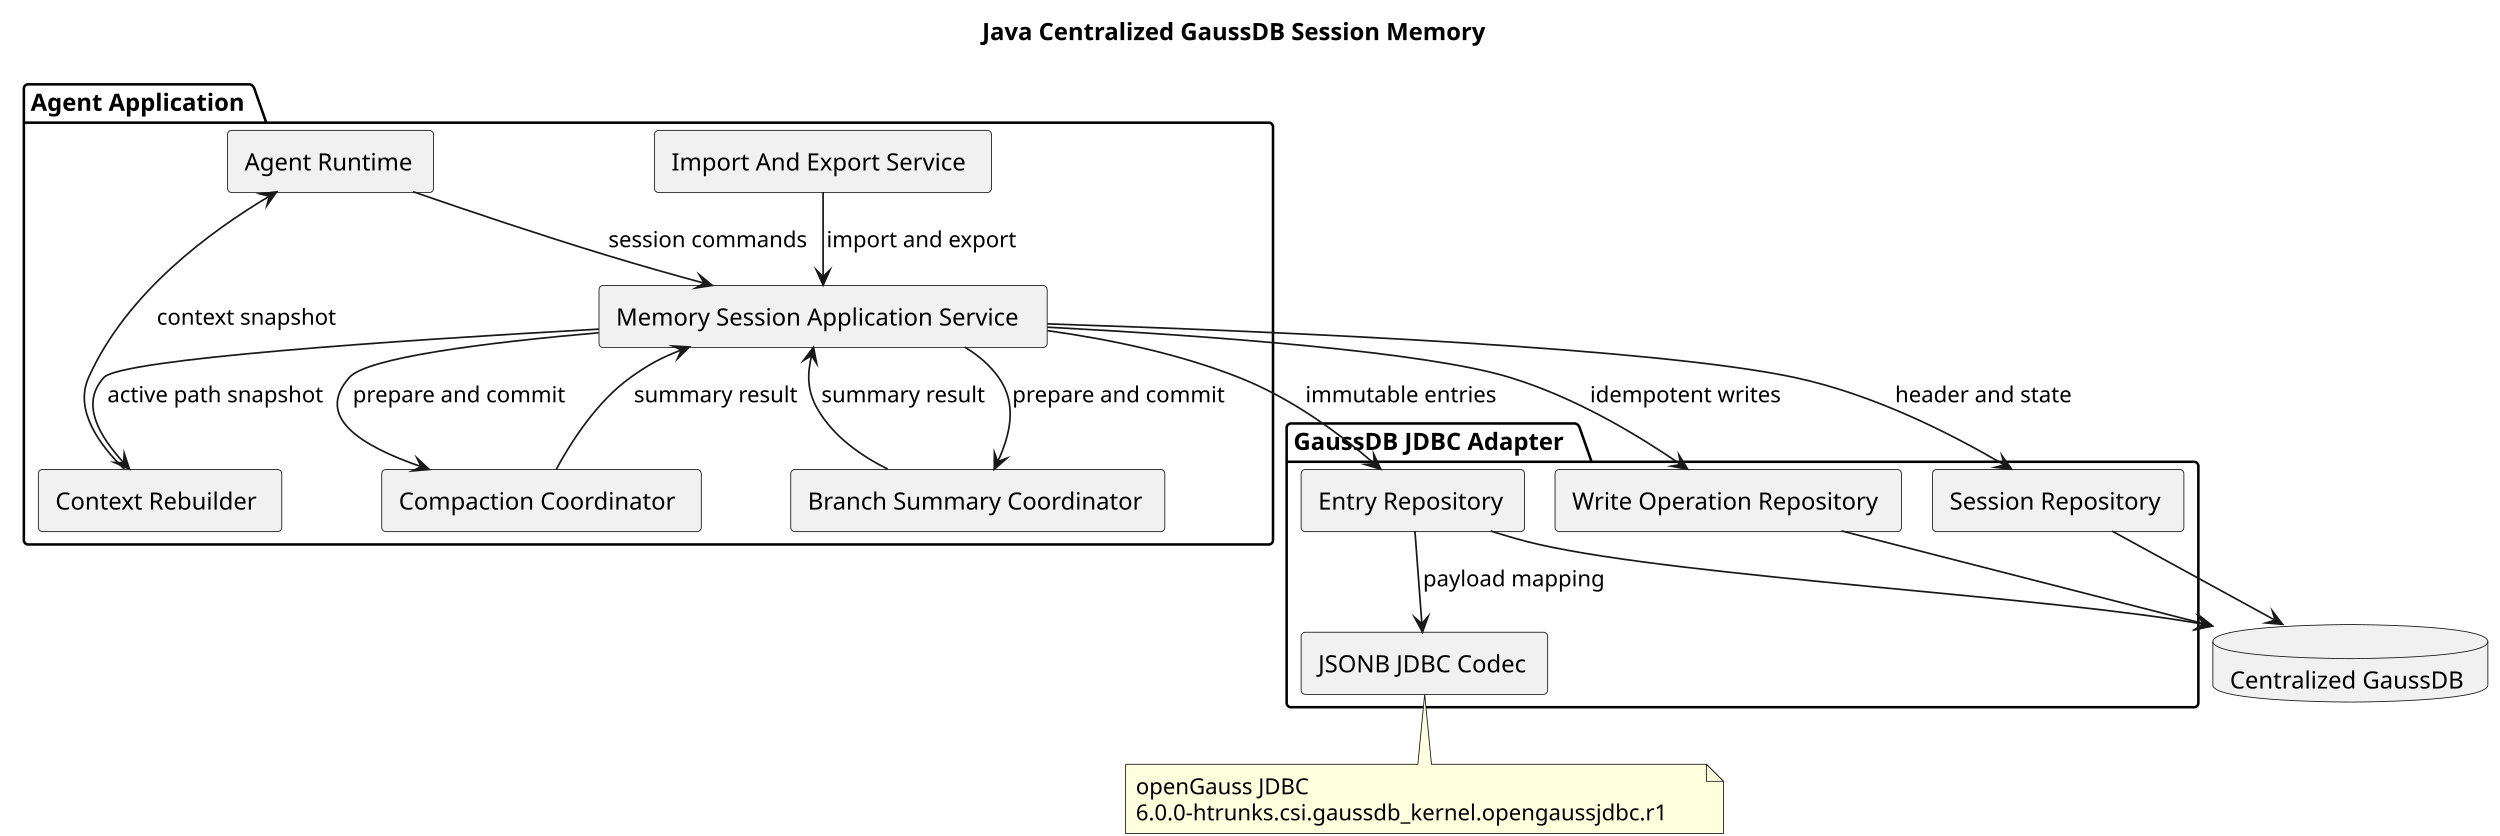
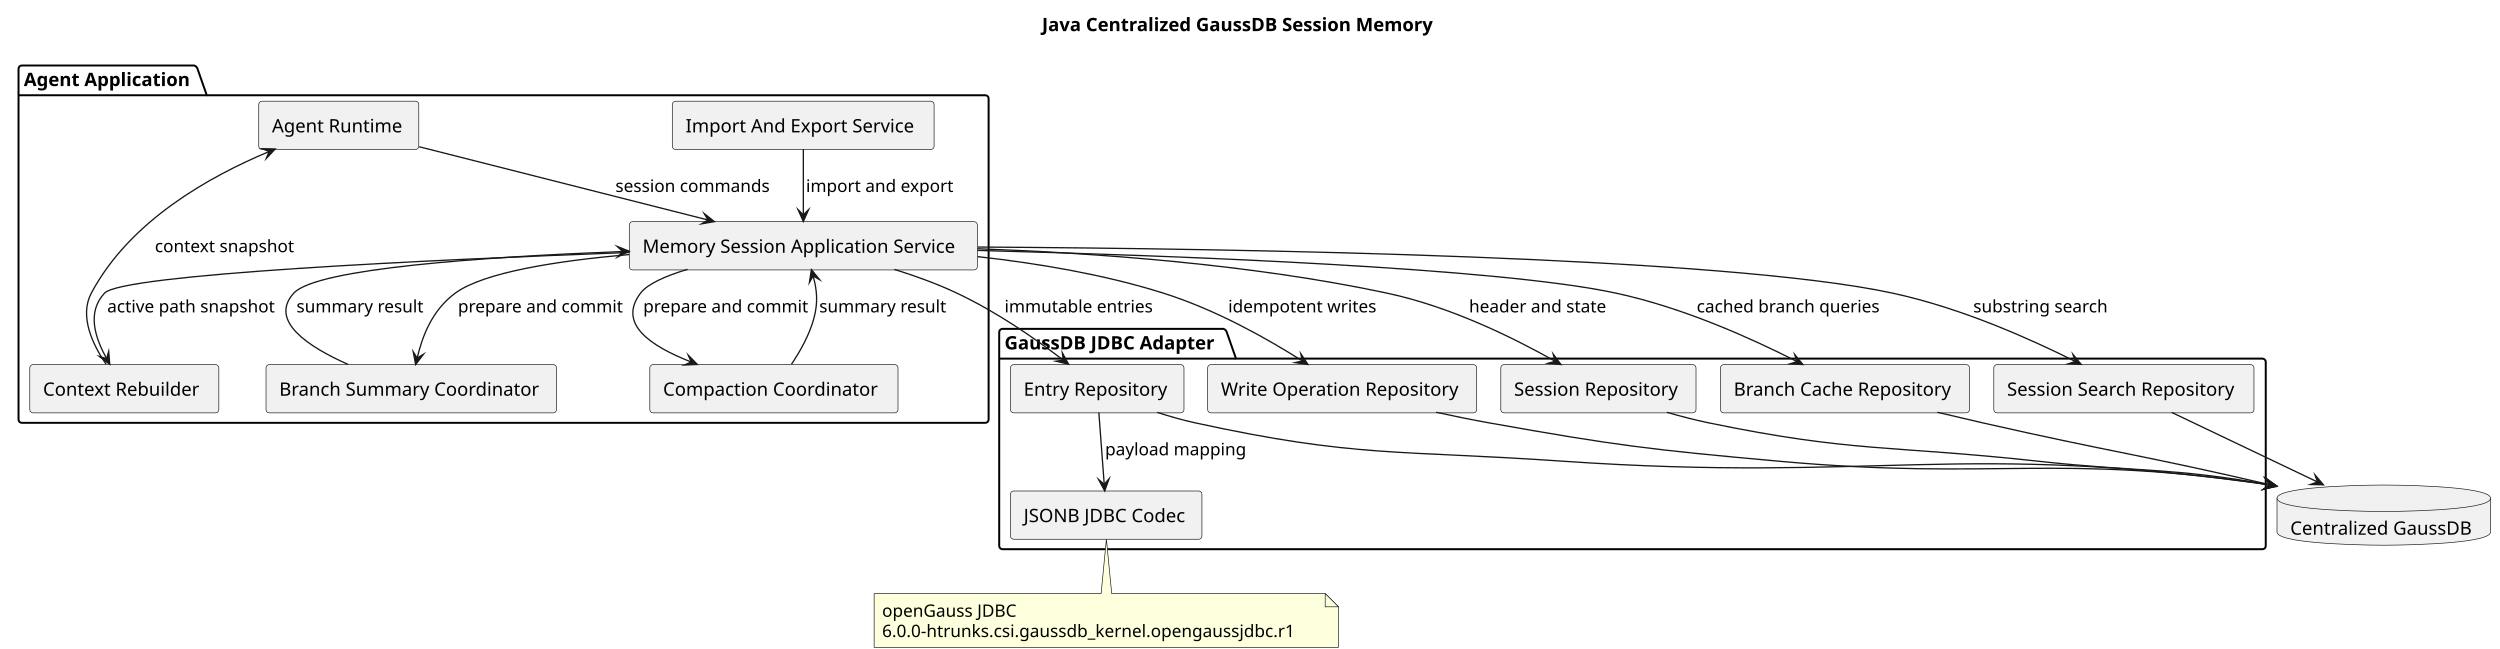
- <svg xmlns="http://www.w3.org/2000/svg" contentStyleType="text/css" data-diagram-type="DESCRIPTION" height="490px" preserveAspectRatio="none" style="width:1467px;height:490px;background:#FFFFFF;" version="1.1" viewBox="0 0 1467 490" width="1467px" zoomAndPan="magnify">
+ <svg xmlns="http://www.w3.org/2000/svg" contentStyleType="text/css" data-diagram-type="DESCRIPTION" height="490px" preserveAspectRatio="none" style="width:1889px;height:490px;background:#FFFFFF;" version="1.1" viewBox="0 0 1889 490" width="1889px" zoomAndPan="magnify">
  <defs />
  <g>
    <g class="title" data-source-line="2">
-       <text fill="#000000" font-family="sans-serif" font-size="14" font-weight="700" lengthAdjust="spacing" textLength="307.87" x="576.315" y="23.535">Java Centralized GaussDB Session Memory</text>
+       <text fill="#000000" font-family="sans-serif" font-size="14" font-weight="700" lengthAdjust="spacing" textLength="307.87" x="787.315" y="23.535">Java Centralized GaussDB Session Memory</text>
    </g>
-     <g class="cluster" data-qualified-name="Agent Application" data-source-line="15" id="ent0001">
+     <g class="cluster" data-qualified-name="Agent Application" data-source-line="19" id="ent0001">
      <path d="M16.5,49.488 L146.74,49.488 A3.75,3.75 0 0 1 149.24,51.988 L156.24,71.977 L744.5,71.977 A2.5,2.5 0 0 1 747,74.477 L747,316.988 A2.5,2.5 0 0 1 744.5,319.488 L16.5,319.488 A2.5,2.5 0 0 1 14,316.988 L14,51.988 A2.5,2.5 0 0 1 16.5,49.488" fill="none" style="stroke:#000000;stroke-width:1.5;" />
      <line style="stroke:#000000;stroke-width:1.5;" x1="14" x2="156.24" y1="71.977" y2="71.977" />
      <text fill="#000000" font-family="sans-serif" font-size="14" font-weight="700" lengthAdjust="spacing" textLength="129.24" x="18" y="65.023">Agent Application</text>
    </g>
-     <g class="cluster" data-qualified-name="GaussDB JDBC Adapter" data-source-line="24" id="ent0008">
-       <path d="M757.5,248.488 L924.429,248.488 A3.75,3.75 0 0 1 926.929,250.988 L933.929,270.977 L1287.5,270.977 A2.5,2.5 0 0 1 1290,273.477 L1290,412.488 A2.5,2.5 0 0 1 1287.5,414.988 L757.5,414.988 A2.5,2.5 0 0 1 755,412.488 L755,250.988 A2.5,2.5 0 0 1 757.5,248.488" fill="none" style="stroke:#000000;stroke-width:1.5;" />
+     <g class="cluster" data-qualified-name="GaussDB JDBC Adapter" data-source-line="28" id="ent0008">
+       <path d="M757.5,248.488 L924.429,248.488 A3.75,3.75 0 0 1 926.929,250.988 L933.929,270.977 L1709.5,270.977 A2.5,2.5 0 0 1 1712,273.477 L1712,412.488 A2.5,2.5 0 0 1 1709.5,414.988 L757.5,414.988 A2.5,2.5 0 0 1 755,412.488 L755,250.988 A2.5,2.5 0 0 1 757.5,248.488" fill="none" style="stroke:#000000;stroke-width:1.5;" />
      <line style="stroke:#000000;stroke-width:1.5;" x1="755" x2="933.929" y1="270.977" y2="270.977" />
      <text fill="#000000" font-family="sans-serif" font-size="14" font-weight="700" lengthAdjust="spacing" textLength="165.929" x="759" y="264.023">GaussDB JDBC Adapter</text>
    </g>
-     <g class="entity" data-qualified-name="db" data-source-line="31" id="ent0013">
-       <path d="M1298.5,376.488 C1298.5,366.488 1379.19,366.488 1379.19,366.488 C1379.19,366.488 1459.881,366.488 1459.881,376.488 L1459.881,401.977 C1459.881,411.977 1379.19,411.977 1379.19,411.977 C1379.19,411.977 1298.5,411.977 1298.5,401.977 L1298.5,376.488" fill="#F1F1F1" style="stroke:#181818;stroke-width:0.5;" />
-       <path d="M1298.5,376.488 C1298.5,386.488 1379.19,386.488 1379.19,386.488 C1379.19,386.488 1459.881,386.488 1459.881,376.488" fill="none" style="stroke:#181818;stroke-width:0.5;" />
-       <text fill="#000000" font-family="sans-serif" font-size="14" lengthAdjust="spacing" textLength="141.381" x="1308.5" y="404.023">Centralized GaussDB</text>
+     <g class="entity" data-qualified-name="db" data-source-line="37" id="ent0015">
+       <path d="M1720.5,376.488 C1720.5,366.488 1801.19,366.488 1801.19,366.488 C1801.19,366.488 1881.881,366.488 1881.881,376.488 L1881.881,401.977 C1881.881,411.977 1801.19,411.977 1801.19,411.977 C1801.19,411.977 1720.5,411.977 1720.5,401.977 L1720.5,376.488" fill="#F1F1F1" style="stroke:#181818;stroke-width:0.5;" />
+       <path d="M1720.5,376.488 C1720.5,386.488 1801.19,386.488 1801.19,386.488 C1801.19,386.488 1881.881,386.488 1881.881,376.488" fill="none" style="stroke:#181818;stroke-width:0.5;" />
+       <text fill="#000000" font-family="sans-serif" font-size="14" lengthAdjust="spacing" textLength="141.381" x="1730.5" y="404.023">Centralized GaussDB</text>
    </g>
-     <g class="entity" data-qualified-name="GMN29" data-source-line="50" id="ent0030">
+     <g class="entity" data-qualified-name="GMN35" data-source-line="60" id="ent0036">
      <path d="M660.5,448.488 L660.5,489.109 A0,0 0 0 0 660.5,489.109 L1011.318,489.109 A0,0 0 0 0 1011.318,489.109 L1011.318,458.488 L1001.318,448.488 L840,448.488 L836,407.299 L832,448.488 L660.5,448.488 A0,0 0 0 0 660.5,448.488" fill="#FEFFDD" style="stroke:#181818;stroke-width:0.5;" />
      <path d="M1001.318,448.488 L1001.318,458.488 L1011.318,458.488 L1001.318,448.488" fill="#FEFFDD" style="stroke:#181818;stroke-width:0.5;" />
      <text fill="#000000" font-family="sans-serif" font-size="13" lengthAdjust="spacing" textLength="103.74" x="666.5" y="466.057">openGauss JDBC</text>
      <text fill="#000000" font-family="sans-serif" font-size="13" lengthAdjust="spacing" textLength="329.818" x="666.5" y="481.367">6.0.0-htrunks.csi.gaussdb_kernel.opengaussjdbc.r1</text>
    </g>
-     <g class="entity" data-qualified-name="Agent Application.runtime" data-source-line="16" id="ent0002">
-       <rect fill="#F1F1F1" height="36.488" rx="2.5" ry="2.5" style="stroke:#181818;stroke-width:0.5;" width="120.926" x="133.5" y="76.488" />
-       <text fill="#000000" font-family="sans-serif" font-size="14" lengthAdjust="spacing" textLength="100.926" x="143.5" y="100.023">Agent Runtime</text>
+     <g class="entity" data-qualified-name="Agent Application.runtime" data-source-line="20" id="ent0002">
+       <rect fill="#F1F1F1" height="36.488" rx="2.5" ry="2.5" style="stroke:#181818;stroke-width:0.5;" width="120.926" x="195.5" y="76.488" />
+       <text fill="#000000" font-family="sans-serif" font-size="14" lengthAdjust="spacing" textLength="100.926" x="205.5" y="100.023">Agent Runtime</text>
    </g>
-     <g class="entity" data-qualified-name="Agent Application.memory" data-source-line="17" id="ent0003">
-       <rect fill="#F1F1F1" height="36.488" rx="2.5" ry="2.5" style="stroke:#181818;stroke-width:0.5;" width="262.99" x="351.5" y="167.488" />
-       <text fill="#000000" font-family="sans-serif" font-size="14" lengthAdjust="spacing" textLength="242.99" x="361.5" y="191.023">Memory Session Application Service</text>
+     <g class="entity" data-qualified-name="Agent Application.memory" data-source-line="21" id="ent0003">
+       <rect fill="#F1F1F1" height="36.488" rx="2.5" ry="2.5" style="stroke:#181818;stroke-width:0.5;" width="262.99" x="475.5" y="167.488" />
+       <text fill="#000000" font-family="sans-serif" font-size="14" lengthAdjust="spacing" textLength="242.99" x="485.5" y="191.023">Memory Session Application Service</text>
    </g>
-     <g class="entity" data-qualified-name="Agent Application.context" data-source-line="18" id="ent0004">
+     <g class="entity" data-qualified-name="Agent Application.context" data-source-line="22" id="ent0004">
      <rect fill="#F1F1F1" height="36.488" rx="2.5" ry="2.5" style="stroke:#181818;stroke-width:0.5;" width="142.849" x="22.5" y="275.488" />
      <text fill="#000000" font-family="sans-serif" font-size="14" lengthAdjust="spacing" textLength="122.849" x="32.5" y="299.023">Context Rebuilder</text>
    </g>
-     <g class="entity" data-qualified-name="Agent Application.compact" data-source-line="19" id="ent0005">
-       <rect fill="#F1F1F1" height="36.488" rx="2.5" ry="2.5" style="stroke:#181818;stroke-width:0.5;" width="187.528" x="224" y="275.488" />
-       <text fill="#000000" font-family="sans-serif" font-size="14" lengthAdjust="spacing" textLength="167.528" x="234" y="299.023">Compaction Coordinator</text>
+     <g class="entity" data-qualified-name="Agent Application.compact" data-source-line="23" id="ent0005">
+       <rect fill="#F1F1F1" height="36.488" rx="2.5" ry="2.5" style="stroke:#181818;stroke-width:0.5;" width="187.528" x="491" y="275.488" />
+       <text fill="#000000" font-family="sans-serif" font-size="14" lengthAdjust="spacing" textLength="167.528" x="501" y="299.023">Compaction Coordinator</text>
    </g>
-     <g class="entity" data-qualified-name="Agent Application.branch" data-source-line="20" id="ent0006">
-       <rect fill="#F1F1F1" height="36.488" rx="2.5" ry="2.5" style="stroke:#181818;stroke-width:0.5;" width="219.52" x="464" y="275.488" />
-       <text fill="#000000" font-family="sans-serif" font-size="14" lengthAdjust="spacing" textLength="199.52" x="474" y="299.023">Branch Summary Coordinator</text>
+     <g class="entity" data-qualified-name="Agent Application.branch" data-source-line="24" id="ent0006">
+       <rect fill="#F1F1F1" height="36.488" rx="2.5" ry="2.5" style="stroke:#181818;stroke-width:0.5;" width="219.52" x="201" y="275.488" />
+       <text fill="#000000" font-family="sans-serif" font-size="14" lengthAdjust="spacing" textLength="199.52" x="211" y="299.023">Branch Summary Coordinator</text>
    </g>
-     <g class="entity" data-qualified-name="Agent Application.migration" data-source-line="21" id="ent0007">
-       <rect fill="#F1F1F1" height="36.488" rx="2.5" ry="2.5" style="stroke:#181818;stroke-width:0.5;" width="197.81" x="384" y="76.488" />
-       <text fill="#000000" font-family="sans-serif" font-size="14" lengthAdjust="spacing" textLength="177.81" x="394" y="100.023">Import And Export Service</text>
+     <g class="entity" data-qualified-name="Agent Application.migration" data-source-line="25" id="ent0007">
+       <rect fill="#F1F1F1" height="36.488" rx="2.5" ry="2.5" style="stroke:#181818;stroke-width:0.5;" width="197.81" x="508" y="76.488" />
+       <text fill="#000000" font-family="sans-serif" font-size="14" lengthAdjust="spacing" textLength="177.81" x="518" y="100.023">Import And Export Service</text>
    </g>
-     <g class="entity" data-qualified-name="GaussDB JDBC Adapter.sessionRepo" data-source-line="25" id="ent0009">
+     <g class="entity" data-qualified-name="GaussDB JDBC Adapter.sessionRepo" data-source-line="29" id="ent0009">
      <rect fill="#F1F1F1" height="36.488" rx="2.5" ry="2.5" style="stroke:#181818;stroke-width:0.5;" width="147.504" x="1134" y="275.488" />
      <text fill="#000000" font-family="sans-serif" font-size="14" lengthAdjust="spacing" textLength="127.504" x="1144" y="299.023">Session Repository</text>
    </g>
-     <g class="entity" data-qualified-name="GaussDB JDBC Adapter.entryRepo" data-source-line="26" id="ent0010">
+     <g class="entity" data-qualified-name="GaussDB JDBC Adapter.entryRepo" data-source-line="30" id="ent0010">
      <rect fill="#F1F1F1" height="36.488" rx="2.5" ry="2.5" style="stroke:#181818;stroke-width:0.5;" width="131.111" x="763.5" y="275.488" />
      <text fill="#000000" font-family="sans-serif" font-size="14" lengthAdjust="spacing" textLength="111.111" x="773.5" y="299.023">Entry Repository</text>
    </g>
-     <g class="entity" data-qualified-name="GaussDB JDBC Adapter.operationRepo" data-source-line="27" id="ent0011">
+     <g class="entity" data-qualified-name="GaussDB JDBC Adapter.branchRepo" data-source-line="31" id="ent0011">
+       <rect fill="#F1F1F1" height="36.488" rx="2.5" ry="2.5" style="stroke:#181818;stroke-width:0.5;" width="188.123" x="1300" y="275.488" />
+       <text fill="#000000" font-family="sans-serif" font-size="14" lengthAdjust="spacing" textLength="168.123" x="1310" y="299.023">Branch Cache Repository</text>
+     </g>
+     <g class="entity" data-qualified-name="GaussDB JDBC Adapter.searchRepo" data-source-line="32" id="ent0012">
+       <rect fill="#F1F1F1" height="36.488" rx="2.5" ry="2.5" style="stroke:#181818;stroke-width:0.5;" width="196.593" x="1506.5" y="275.488" />
+       <text fill="#000000" font-family="sans-serif" font-size="14" lengthAdjust="spacing" textLength="176.593" x="1516.5" y="299.023">Session Search Repository</text>
+     </g>
+     <g class="entity" data-qualified-name="GaussDB JDBC Adapter.operationRepo" data-source-line="33" id="ent0013">
      <rect fill="#F1F1F1" height="36.488" rx="2.5" ry="2.5" style="stroke:#181818;stroke-width:0.5;" width="203.292" x="912.5" y="275.488" />
      <text fill="#000000" font-family="sans-serif" font-size="14" lengthAdjust="spacing" textLength="183.292" x="922.5" y="299.023">Write Operation Repository</text>
    </g>
-     <g class="entity" data-qualified-name="GaussDB JDBC Adapter.jsonCodec" data-source-line="28" id="ent0012">
+     <g class="entity" data-qualified-name="GaussDB JDBC Adapter.jsonCodec" data-source-line="34" id="ent0014">
      <rect fill="#F1F1F1" height="36.488" rx="2.5" ry="2.5" style="stroke:#181818;stroke-width:0.5;" width="144.674" x="763.5" y="370.988" />
      <text fill="#000000" font-family="sans-serif" font-size="14" lengthAdjust="spacing" textLength="124.674" x="773.5" y="394.523">JSONB JDBC Codec</text>
    </g>
-     <g class="link" data-entity-1="ent0002" data-entity-2="ent0003" data-link-type="dependency" id="lnk14">
-       <polygon fill="#181818" points="418.007,167.483,410.371,161.263,413.182,166.172,408.272,168.982,418.007,167.483" style="stroke:#181818;stroke-width:1;stroke-linejoin:miter;stroke-miterlimit:10;" />
-       <path d="M242.383,112.514 C274.232,123.523 316.922,137.907 355,149.488 C375.388,155.689 392.929,160.667 413.182,166.172" fill="none" style="stroke:#181818;stroke-width:1;" />
-       <text fill="#000000" font-family="sans-serif" font-size="13" lengthAdjust="spacing" textLength="120.022" x="357" y="145.057">session commands</text>
+     <g class="link" data-entity-1="ent0002" data-entity-2="ent0003" data-link-type="dependency" id="lnk16">
+       <polygon fill="#181818" points="539.827,167.456,532.087,161.367,534.981,166.227,530.12,169.121,539.827,167.456" style="stroke:#181818;stroke-width:1;stroke-linejoin:miter;stroke-miterlimit:10;" />
+       <path d="M316.739,110.889 C378.938,126.661 470.538,149.887 534.981,166.227" fill="none" style="stroke:#181818;stroke-width:1;" />
+       <text fill="#000000" font-family="sans-serif" font-size="13" lengthAdjust="spacing" textLength="120.022" x="465" y="145.057">session commands</text>
    </g>
-     <g class="link" data-entity-1="ent0003" data-entity-2="ent0004" data-link-type="dependency" id="lnk15">
-       <polygon fill="#181818" points="75.98,275.293,72.883,265.944,72.615,271.594,66.965,271.327,75.98,275.293" style="stroke:#181818;stroke-width:1;stroke-linejoin:miter;stroke-miterlimit:10;" />
-       <path d="M351.416,193.125 C231.289,199.84 70.895,210.738 61,221.488 C46.731,236.99 58.474,256.049 72.615,271.594" fill="none" style="stroke:#181818;stroke-width:1;" />
-       <text fill="#000000" font-family="sans-serif" font-size="13" lengthAdjust="spacing" textLength="130.546" x="63" y="236.057">active path snapshot</text>
+     <g class="link" data-entity-1="ent0003" data-entity-2="ent0004" data-link-type="dependency" id="lnk17">
+       <polygon fill="#181818" points="82.941,275.325,82.121,265.511,80.537,270.941,75.107,269.357,82.941,275.325" style="stroke:#181818;stroke-width:1;stroke-linejoin:miter;stroke-miterlimit:10;" />
+       <path d="M475.465,190.76 C323.495,196.351 92.418,207.151 79,221.488 C65.484,235.93 71.784,254.978 80.537,270.941" fill="none" style="stroke:#181818;stroke-width:1;" />
+       <text fill="#000000" font-family="sans-serif" font-size="13" lengthAdjust="spacing" textLength="130.546" x="81" y="236.057">active path snapshot</text>
    </g>
-     <g class="link" data-entity-1="ent0003" data-entity-2="ent0005" data-link-type="dependency" id="lnk16">
-       <polygon fill="#181818" points="251.87,275.483,244.676,268.757,247.146,273.846,242.057,276.316,251.87,275.483" style="stroke:#181818;stroke-width:1;stroke-linejoin:miter;stroke-miterlimit:10;" />
-       <path d="M351.33,195.267 C284.525,201.098 215.277,209.837 205,221.488 C184.387,244.859 211.901,261.634 247.146,273.846" fill="none" style="stroke:#181818;stroke-width:1;" />
-       <text fill="#000000" font-family="sans-serif" font-size="13" lengthAdjust="spacing" textLength="127.861" x="207" y="236.057">prepare and commit</text>
+     <g class="link" data-entity-1="ent0003" data-entity-2="ent0005" data-link-type="dependency" id="lnk18">
+       <polygon fill="#181818" points="526.952,275.374,520.037,268.36,522.298,273.546,517.112,275.807,526.952,275.374" style="stroke:#181818;stroke-width:1;stroke-linejoin:miter;stroke-miterlimit:10;" />
+       <path d="M519.49,203.51 C503.021,208.478 489.285,214.49 484,221.488 C466.563,244.58 490.95,261.233 522.298,273.546" fill="none" style="stroke:#181818;stroke-width:1;" />
+       <text fill="#000000" font-family="sans-serif" font-size="13" lengthAdjust="spacing" textLength="127.861" x="486" y="236.057">prepare and commit</text>
    </g>
-     <g class="link" data-entity-1="ent0003" data-entity-2="ent0006" data-link-type="dependency" id="lnk17">
-       <polygon fill="#181818" points="583.399,275.41,590.791,268.902,585.487,270.866,583.522,265.562,583.399,275.41" style="stroke:#181818;stroke-width:1;stroke-linejoin:miter;stroke-miterlimit:10;" />
-       <path d="M566.039,203.663 C573.8,208.282 580.721,214.119 586,221.488 C597.284,237.24 592.592,255.403 585.487,270.866" fill="none" style="stroke:#181818;stroke-width:1;" />
-       <text fill="#000000" font-family="sans-serif" font-size="13" lengthAdjust="spacing" textLength="127.861" x="594" y="236.057">prepare and commit</text>
+     <g class="link" data-entity-1="ent0003" data-entity-2="ent0006" data-link-type="dependency" id="lnk19">
+       <polygon fill="#181818" points="314.049,275.459,320.013,267.62,315.2,270.593,312.228,265.78,314.049,275.459" style="stroke:#181818;stroke-width:1;stroke-linejoin:miter;stroke-miterlimit:10;" />
+       <path d="M475.31,192.335 C420.819,197.105 365.385,205.765 344,221.488 C326.478,234.372 319.118,254.019 315.2,270.593" fill="none" style="stroke:#181818;stroke-width:1;" />
+       <text fill="#000000" font-family="sans-serif" font-size="13" lengthAdjust="spacing" textLength="127.861" x="346" y="236.057">prepare and commit</text>
    </g>
-     <g class="link" data-entity-1="ent0007" data-entity-2="ent0003" data-link-type="dependency" id="lnk18">
-       <polygon fill="#181818" points="483,167.381,487,158.381,483,162.381,479,158.381,483,167.381" style="stroke:#181818;stroke-width:1;stroke-linejoin:miter;stroke-miterlimit:10;" />
-       <path d="M483,112.648 C483,128.408 483,146.638 483,162.381" fill="none" style="stroke:#181818;stroke-width:1;" />
-       <text fill="#000000" font-family="sans-serif" font-size="13" lengthAdjust="spacing" textLength="115.464" x="485" y="145.057">import and export</text>
+     <g class="link" data-entity-1="ent0007" data-entity-2="ent0003" data-link-type="dependency" id="lnk20">
+       <polygon fill="#181818" points="607,167.381,611,158.381,607,162.381,603,158.381,607,167.381" style="stroke:#181818;stroke-width:1;stroke-linejoin:miter;stroke-miterlimit:10;" />
+       <path d="M607,112.648 C607,128.408 607,146.638 607,162.381" fill="none" style="stroke:#181818;stroke-width:1;" />
+       <text fill="#000000" font-family="sans-serif" font-size="13" lengthAdjust="spacing" textLength="115.464" x="609" y="145.057">import and export</text>
    </g>
-     <g class="link" data-entity-1="ent0003" data-entity-2="ent0009" data-link-type="dependency" id="lnk19">
-       <polygon fill="#181818" points="1180.453,275.33,1174.709,267.33,1176.138,272.803,1170.665,274.232,1180.453,275.33" style="stroke:#181818;stroke-width:1;stroke-linejoin:miter;stroke-miterlimit:10;" />
-       <path d="M614.653,190.052 C756.418,194.693 972.458,204.317 1053,221.488 C1100.33,231.579 1146.114,255.214 1176.138,272.803" fill="none" style="stroke:#181818;stroke-width:1;" />
-       <text fill="#000000" font-family="sans-serif" font-size="13" lengthAdjust="spacing" textLength="105.663" x="1112" y="236.057">header and state</text>
+     <g class="link" data-entity-1="ent0003" data-entity-2="ent0009" data-link-type="dependency" id="lnk21">
+       <polygon fill="#181818" points="1179.46,275.44,1173.58,267.54,1175.103,272.988,1169.656,274.511,1179.46,275.44" style="stroke:#181818;stroke-width:1;stroke-linejoin:miter;stroke-miterlimit:10;" />
+       <path d="M738.547,187.943 C826.903,191.108 945.473,199.606 1048,221.488 C1096.593,231.86 1144.023,255.492 1175.103,272.988" fill="none" style="stroke:#181818;stroke-width:1;" />
+       <text fill="#000000" font-family="sans-serif" font-size="13" lengthAdjust="spacing" textLength="105.663" x="1110" y="236.057">header and state</text>
    </g>
-     <g class="link" data-entity-1="ent0003" data-entity-2="ent0010" data-link-type="dependency" id="lnk20">
-       <polygon fill="#181818" points="810.277,275.362,806.065,266.459,806.487,272.1,800.846,272.522,810.277,275.362" style="stroke:#181818;stroke-width:1;stroke-linejoin:miter;stroke-miterlimit:10;" />
-       <path d="M614.74,194.047 C651.954,199.188 691.862,207.646 727,221.488 C759.119,234.142 787.143,255.451 806.487,272.1" fill="none" style="stroke:#181818;stroke-width:1;" />
-       <text fill="#000000" font-family="sans-serif" font-size="13" lengthAdjust="spacing" textLength="114.556" x="766" y="236.057">immutable entries</text>
+     <g class="link" data-entity-1="ent0003" data-entity-2="ent0010" data-link-type="dependency" id="lnk22">
+       <polygon fill="#181818" points="807.413,275.211,802.702,266.562,803.444,272.17,797.836,272.912,807.413,275.211" style="stroke:#181818;stroke-width:1;stroke-linejoin:miter;stroke-miterlimit:10;" />
+       <path d="M675.741,203.55 C691.603,208.487 708.166,214.476 723,221.488 C754.238,236.256 782.798,256.349 803.444,272.17" fill="none" style="stroke:#181818;stroke-width:1;" />
+       <text fill="#000000" font-family="sans-serif" font-size="13" lengthAdjust="spacing" textLength="114.556" x="759" y="236.057">immutable entries</text>
    </g>
-     <g class="link" data-entity-1="ent0003" data-entity-2="ent0011" data-link-type="dependency" id="lnk21">
-       <polygon fill="#181818" points="990.366,275.352,985.199,266.967,986.241,272.527,980.68,273.568,990.366,275.352" style="stroke:#181818;stroke-width:1;stroke-linejoin:miter;stroke-miterlimit:10;" />
-       <path d="M614.618,191.997 C712.362,197.199 836.887,206.482 886,221.488 C925.128,233.443 961.541,255.619 986.241,272.527" fill="none" style="stroke:#181818;stroke-width:1;" />
-       <text fill="#000000" font-family="sans-serif" font-size="13" lengthAdjust="spacing" textLength="114.461" x="933" y="236.057">idempotent writes</text>
+     <g class="link" data-entity-1="ent0003" data-entity-2="ent0011" data-link-type="dependency" id="lnk23">
+       <polygon fill="#181818" points="1362.262,275.447,1356.051,267.803,1357.805,273.181,1352.427,274.935,1362.262,275.447" style="stroke:#181818;stroke-width:1;stroke-linejoin:miter;stroke-miterlimit:10;" />
+       <path d="M738.623,189.212 C890.99,193.205 1132.353,202.359 1221,221.488 C1272.57,232.617 1323.919,255.96 1357.805,273.181" fill="none" style="stroke:#181818;stroke-width:1;" />
+       <text fill="#000000" font-family="sans-serif" font-size="13" lengthAdjust="spacing" textLength="142.13" x="1282" y="236.057">cached branch queries</text>
    </g>
-     <g class="link" data-entity-1="ent0010" data-entity-2="ent0012" data-link-type="dependency" id="lnk22">
+     <g class="link" data-entity-1="ent0003" data-entity-2="ent0012" data-link-type="dependency" id="lnk24">
+       <polygon fill="#181818" points="1572.543,275.337,1566.284,267.733,1568.071,273.1,1562.704,274.888,1572.543,275.337" style="stroke:#181818;stroke-width:1;stroke-linejoin:miter;stroke-miterlimit:10;" />
+       <path d="M738.803,186.664 C937,187.851 1302.184,193.872 1430,221.488 C1481.917,232.706 1533.734,255.921 1568.071,273.1" fill="none" style="stroke:#181818;stroke-width:1;" />
+       <text fill="#000000" font-family="sans-serif" font-size="13" lengthAdjust="spacing" textLength="104.825" x="1491" y="236.057">substring search</text>
+     </g>
+     <g class="link" data-entity-1="ent0003" data-entity-2="ent0013" data-link-type="dependency" id="lnk25">
+       <polygon fill="#181818" points="988.329,275.409,982.857,267.221,984.102,272.739,978.584,273.984,988.329,275.409" style="stroke:#181818;stroke-width:1;stroke-linejoin:miter;stroke-miterlimit:10;" />
+       <path d="M738.749,193.923 C783.965,198.962 834.396,207.393 879,221.488 C919.401,234.255 957.808,256.127 984.102,272.739" fill="none" style="stroke:#181818;stroke-width:1;" />
+       <text fill="#000000" font-family="sans-serif" font-size="13" lengthAdjust="spacing" textLength="114.461" x="928" y="236.057">idempotent writes</text>
+     </g>
+     <g class="link" data-entity-1="ent0010" data-entity-2="ent0014" data-link-type="dependency" id="lnk26">
      <polygon fill="#181818" points="834.724,370.948,838.041,361.674,834.351,365.962,830.063,362.271,834.724,370.948" style="stroke:#181818;stroke-width:1;stroke-linejoin:miter;stroke-miterlimit:10;" />
      <path d="M830.284,311.638 C831.547,328.508 833.091,349.129 834.351,365.962" fill="none" style="stroke:#181818;stroke-width:1;" />
      <text fill="#000000" font-family="sans-serif" font-size="13" lengthAdjust="spacing" textLength="108.983" x="835" y="344.057">payload mapping</text>
    </g>
-     <g class="link" data-entity-1="ent0009" data-entity-2="ent0013" data-link-type="dependency" id="lnk23">
-       <polygon fill="#181818" points="1339.407,366.339,1333.429,358.512,1335.02,363.94,1329.591,365.531,1339.407,366.339" style="stroke:#181818;stroke-width:1;stroke-linejoin:miter;stroke-miterlimit:10;" />
-       <path d="M1239.364,311.638 C1267.518,327.032 1304.59,347.302 1335.02,363.94" fill="none" style="stroke:#181818;stroke-width:1;" />
+     <g class="link" data-entity-1="ent0009" data-entity-2="ent0015" data-link-type="dependency" id="lnk27">
+       <polygon fill="#181818" points="1720.075,367.232,1711.969,361.638,1715.161,366.308,1710.491,369.5,1720.075,367.232" style="stroke:#181818;stroke-width:1;stroke-linejoin:miter;stroke-miterlimit:10;" />
+       <path d="M1259.44,311.519 C1269.805,314.514 1280.685,317.351 1291,319.488 C1400.099,342.087 1429.246,336.376 1540,348.488 C1618.164,357.037 1638.568,352.811 1716,366.488 C1717.349,366.727 1713.794,366.051 1715.161,366.308" fill="none" style="stroke:#181818;stroke-width:1;" />
    </g>
-     <g class="link" data-entity-1="ent0010" data-entity-2="ent0013" data-link-type="dependency" id="lnk24">
-       <polygon fill="#181818" points="1298.069,367.265,1290.005,361.611,1293.162,366.304,1288.469,369.462,1298.069,367.265" style="stroke:#181818;stroke-width:1;stroke-linejoin:miter;stroke-miterlimit:10;" />
-       <path d="M874.766,311.582 C884.014,314.572 893.742,317.392 903,319.488 C988.353,338.818 1207.958,350.503 1294,366.488 C1295.347,366.738 1291.797,366.037 1293.162,366.304" fill="none" style="stroke:#181818;stroke-width:1;" />
+     <g class="link" data-entity-1="ent0010" data-entity-2="ent0015" data-link-type="dependency" id="lnk28">
+       <polygon fill="#181818" points="1720.096,367.103,1711.831,361.747,1715.157,366.322,1710.582,369.649,1720.096,367.103" style="stroke:#181818;stroke-width:1;stroke-linejoin:miter;stroke-miterlimit:10;" />
+       <path d="M874.344,311.57 C883.712,314.598 893.593,317.435 903,319.488 C1024.369,345.976 1057.068,339.95 1181,348.488 C1418.35,364.841 1480.438,333.127 1716,366.488 C1717.356,366.68 1713.784,366.105 1715.157,366.322" fill="none" style="stroke:#181818;stroke-width:1;" />
    </g>
-     <g class="link" data-entity-1="ent0011" data-entity-2="ent0013" data-link-type="dependency" id="lnk25">
-       <polygon fill="#181818" points="1298.272,367.309,1290.546,361.2,1293.429,366.068,1288.561,368.95,1298.272,367.309" style="stroke:#181818;stroke-width:1;stroke-linejoin:miter;stroke-miterlimit:10;" />
-       <path d="M1080.522,311.529 C1141.798,327.226 1228.013,349.311 1293.429,366.068" fill="none" style="stroke:#181818;stroke-width:1;" />
+     <g class="link" data-entity-1="ent0011" data-entity-2="ent0015" data-link-type="dependency" id="lnk29">
+       <polygon fill="#181818" points="1720.485,367.546,1712.651,361.576,1715.62,366.391,1710.804,369.36,1720.485,367.546" style="stroke:#181818;stroke-width:1;stroke-linejoin:miter;stroke-miterlimit:10;" />
+       <path d="M1463.875,311.524 C1475.27,314.233 1486.956,316.971 1498,319.488 C1594.636,341.517 1619.496,343.888 1716,366.488 C1717.482,366.835 1714.113,366.034 1715.62,366.391" fill="none" style="stroke:#181818;stroke-width:1;" />
    </g>
-     <g class="link" data-entity-1="ent0005" data-entity-2="ent0003" data-link-type="dependency" id="lnk26">
-       <polygon fill="#181818" points="404.534,203.586,394.7,203.051,399.861,205.366,397.547,210.527,404.534,203.586" style="stroke:#181818;stroke-width:1;stroke-linejoin:miter;stroke-miterlimit:10;" />
-       <path d="M326.386,275.402 C335.144,259.265 350.346,235.505 370,221.488 C380.367,214.095 387.668,210.009 399.861,205.366" fill="none" style="stroke:#181818;stroke-width:1;" />
-       <text fill="#000000" font-family="sans-serif" font-size="13" lengthAdjust="spacing" textLength="98.249" x="372" y="236.057">summary result</text>
+     <g class="link" data-entity-1="ent0012" data-entity-2="ent0015" data-link-type="dependency" id="lnk30">
+       <polygon fill="#181818" points="1755.618,366.339,1749.217,358.854,1751.105,364.187,1745.773,366.075,1755.618,366.339" style="stroke:#181818;stroke-width:1;stroke-linejoin:miter;stroke-miterlimit:10;" />
+       <path d="M1640.949,311.638 C1673.22,327.032 1716.226,347.548 1751.105,364.187" fill="none" style="stroke:#181818;stroke-width:1;" />
    </g>
-     <g class="link" data-entity-1="ent0006" data-entity-2="ent0003" data-link-type="dependency" id="lnk27">
-       <polygon fill="#181818" points="477.365,203.709,471.438,211.575,476.237,208.581,479.232,213.38,477.365,203.709" style="stroke:#181818;stroke-width:1;stroke-linejoin:miter;stroke-miterlimit:10;" />
-       <path d="M520.893,275.262 C504.909,267.312 489.188,256.072 480,240.488 C473.514,229.488 473.639,219.807 476.237,208.581" fill="none" style="stroke:#181818;stroke-width:1;" />
-       <text fill="#000000" font-family="sans-serif" font-size="13" lengthAdjust="spacing" textLength="98.249" x="482" y="236.057">summary result</text>
+     <g class="link" data-entity-1="ent0013" data-entity-2="ent0015" data-link-type="dependency" id="lnk31">
+       <polygon fill="#181818" points="1720.092,367.13,1711.86,361.723,1715.158,366.319,1710.562,369.617,1720.092,367.13" style="stroke:#181818;stroke-width:1;stroke-linejoin:miter;stroke-miterlimit:10;" />
+       <path d="M1085.163,311.51 C1098.365,314.385 1112.068,317.181 1125,319.488 C1221.656,336.737 1246.214,339.664 1344,348.488 C1508.857,363.366 1552.284,342.072 1716,366.488 C1717.355,366.69 1713.786,366.093 1715.158,366.319" fill="none" style="stroke:#181818;stroke-width:1;" />
    </g>
-     <g class="link" data-entity-1="ent0004" data-entity-2="ent0002" data-link-type="dependency" id="lnk28">
-       <polygon fill="#181818" points="162.318,112.569,152.541,113.752,158.026,115.134,156.644,120.619,162.318,112.569" style="stroke:#181818;stroke-width:1;stroke-linejoin:miter;stroke-miterlimit:10;" />
-       <path d="M72.946,275.278 C58.497,261.25 43.367,240.69 52,221.488 C74.502,171.438 123.509,135.758 158.026,115.134" fill="none" style="stroke:#181818;stroke-width:1;" />
-       <text fill="#000000" font-family="sans-serif" font-size="13" lengthAdjust="spacing" textLength="109.364" x="92" y="190.557">context snapshot</text>
+     <g class="link" data-entity-1="ent0005" data-entity-2="ent0003" data-link-type="dependency" id="lnk32">
+       <polygon fill="#181818" points="613.09,203.717,611.597,213.452,614.405,208.542,619.316,211.349,613.09,203.717" style="stroke:#181818;stroke-width:1;stroke-linejoin:miter;stroke-miterlimit:10;" />
+       <path d="M598.037,275.227 C604.514,265.563 611.657,252.972 615,240.488 C618.236,228.404 617.322,219.249 614.405,208.542" fill="none" style="stroke:#181818;stroke-width:1;" />
+       <text fill="#000000" font-family="sans-serif" font-size="13" lengthAdjust="spacing" textLength="98.249" x="619" y="236.057">summary result</text>
+     </g>
+     <g class="link" data-entity-1="ent0006" data-entity-2="ent0003" data-link-type="dependency" id="lnk33">
+       <polygon fill="#181818" points="475.486,189.84,466.338,186.192,470.49,190.034,466.648,194.186,475.486,189.84" style="stroke:#181818;stroke-width:1;stroke-linejoin:miter;stroke-miterlimit:10;" />
+       <path d="M263.145,275.4 C232.944,262.068 202.94,242.36 222,221.488 C239.142,202.718 365.834,194.1 470.49,190.034" fill="none" style="stroke:#181818;stroke-width:1;" />
+       <text fill="#000000" font-family="sans-serif" font-size="13" lengthAdjust="spacing" textLength="98.249" x="224" y="236.057">summary result</text>
+     </g>
+     <g class="link" data-entity-1="ent0004" data-entity-2="ent0002" data-link-type="dependency" id="lnk34">
+       <polygon fill="#181818" points="207.969,112.559,198.122,112.35,203.357,114.493,201.215,119.728,207.969,112.559" style="stroke:#181818;stroke-width:1;stroke-linejoin:miter;stroke-miterlimit:10;" />
+       <path d="M80.155,275.246 C70.095,260.481 59.732,238.909 69,221.488 C98.143,166.71 158.272,133.396 203.357,114.493" fill="none" style="stroke:#181818;stroke-width:1;" />
+       <text fill="#000000" font-family="sans-serif" font-size="13" lengthAdjust="spacing" textLength="109.364" x="117" y="190.557">context snapshot</text>
    </g>
  </g>
</svg>
